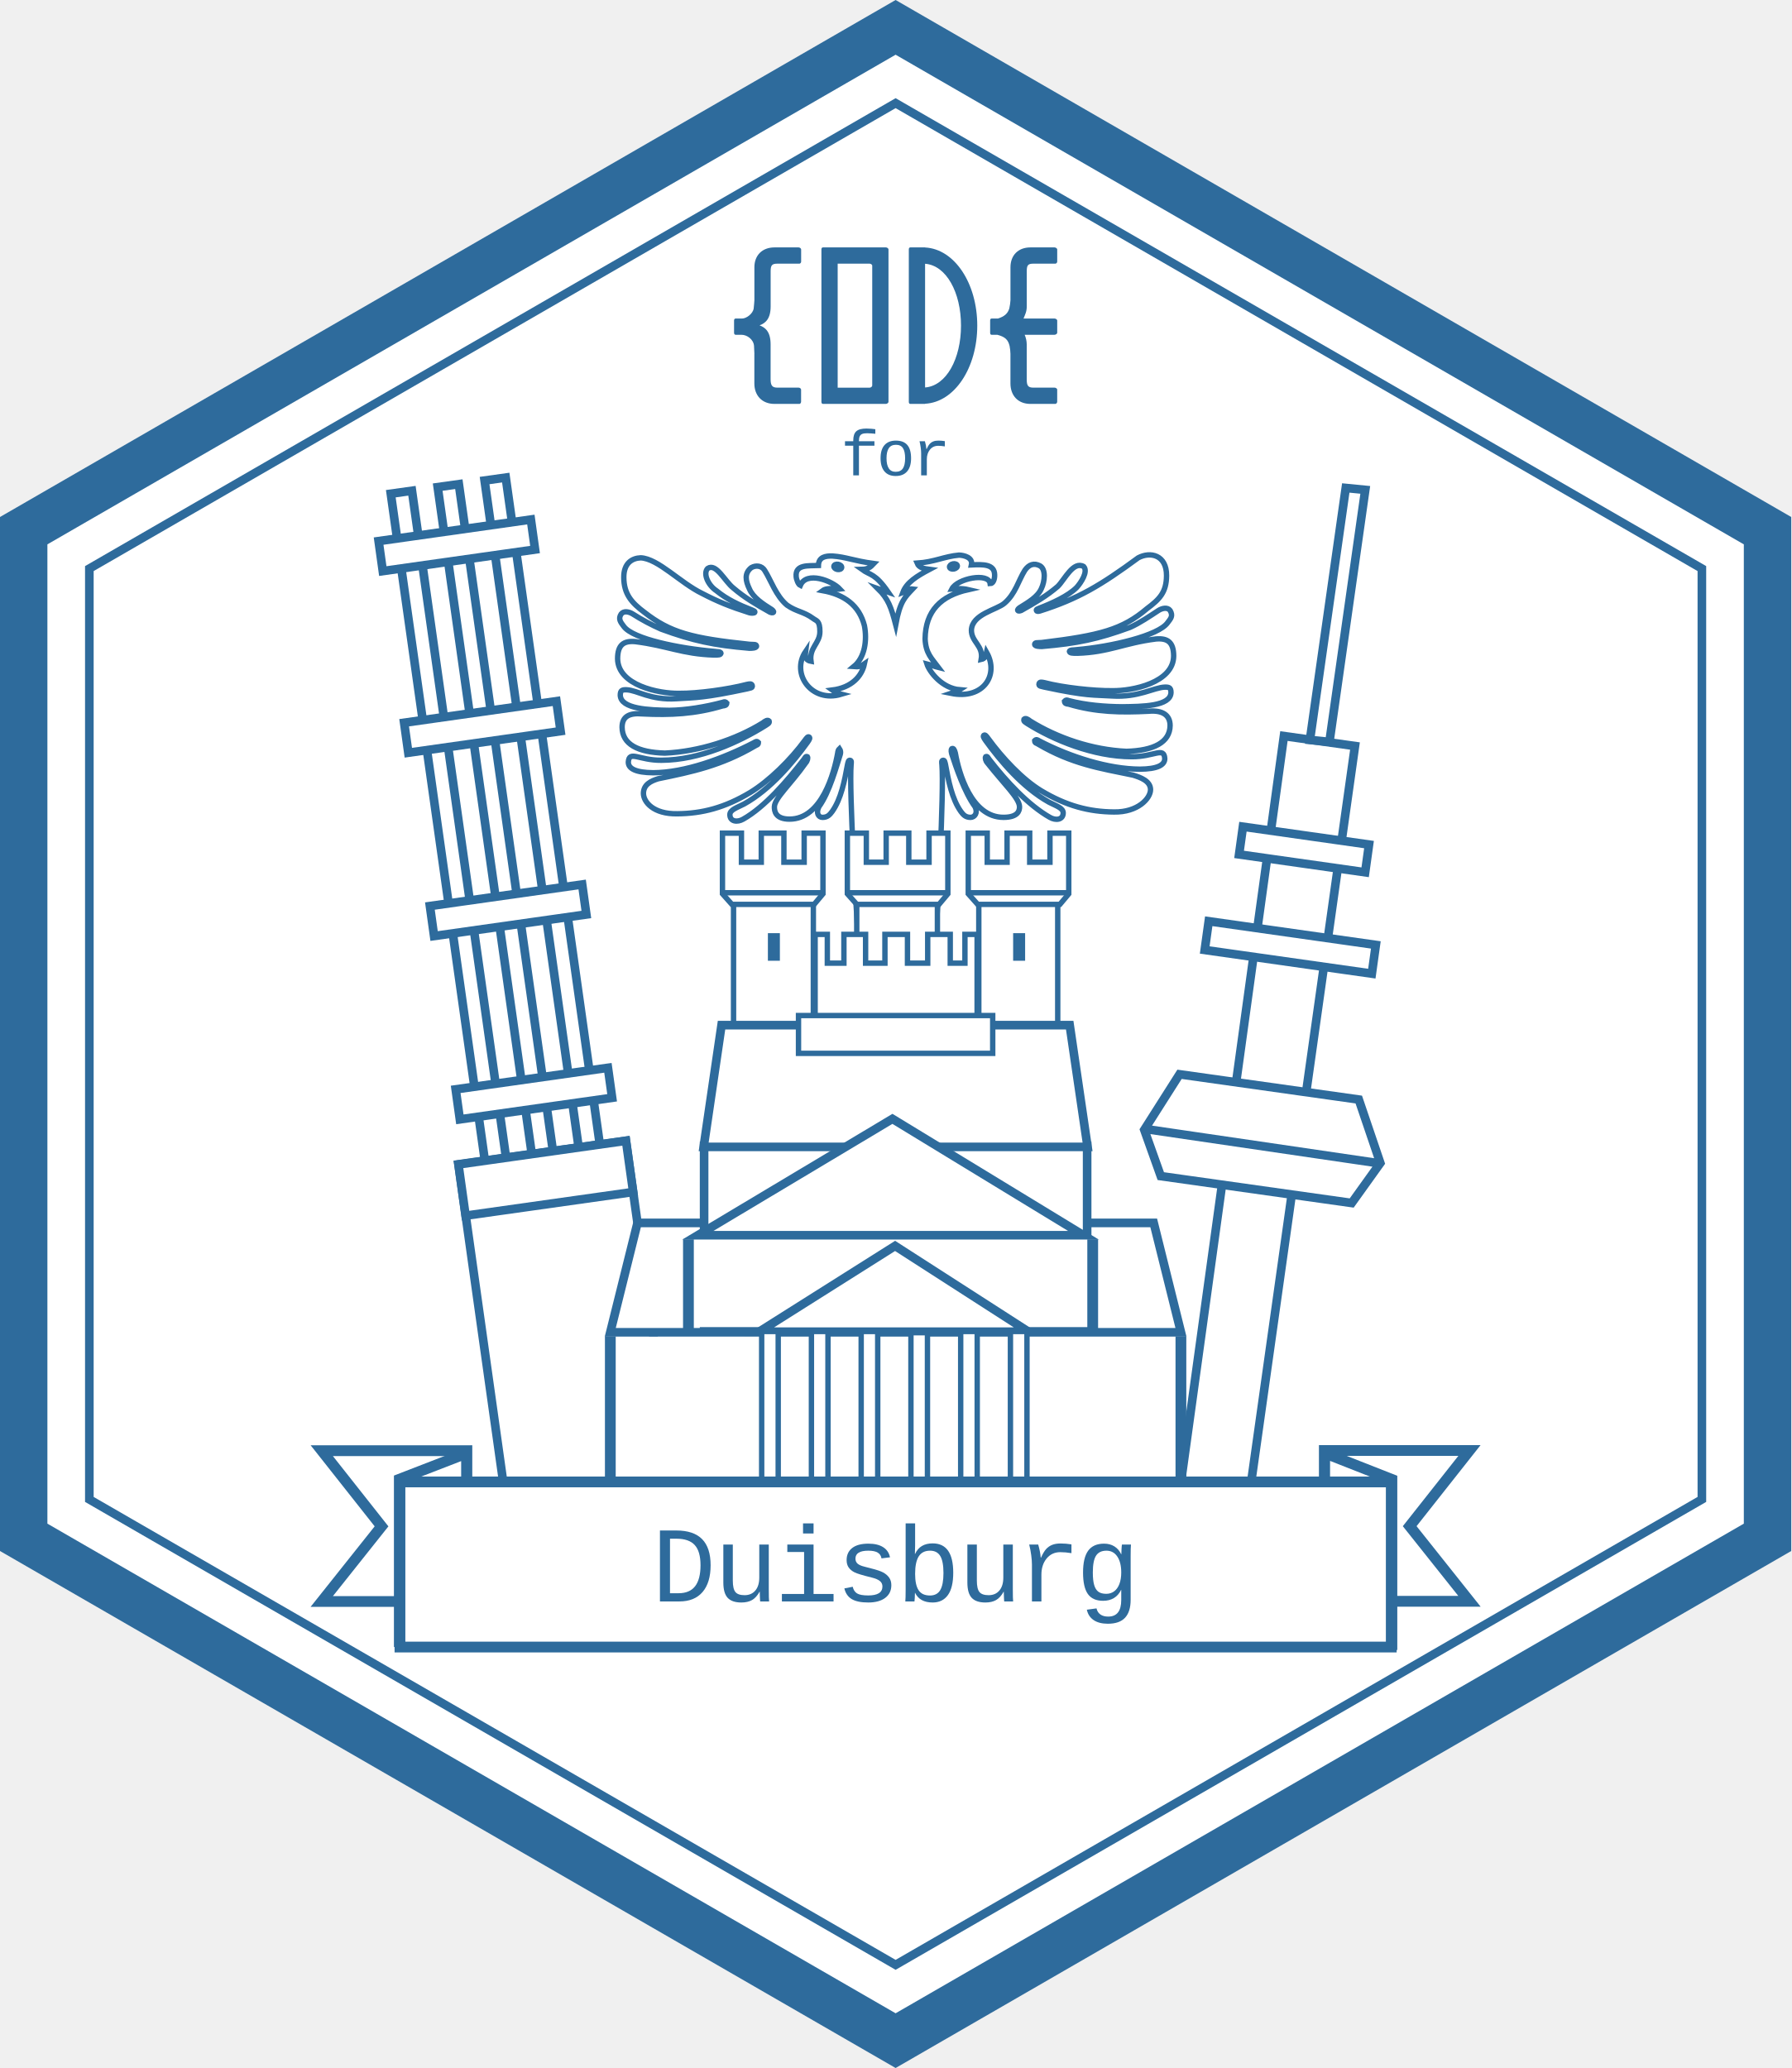
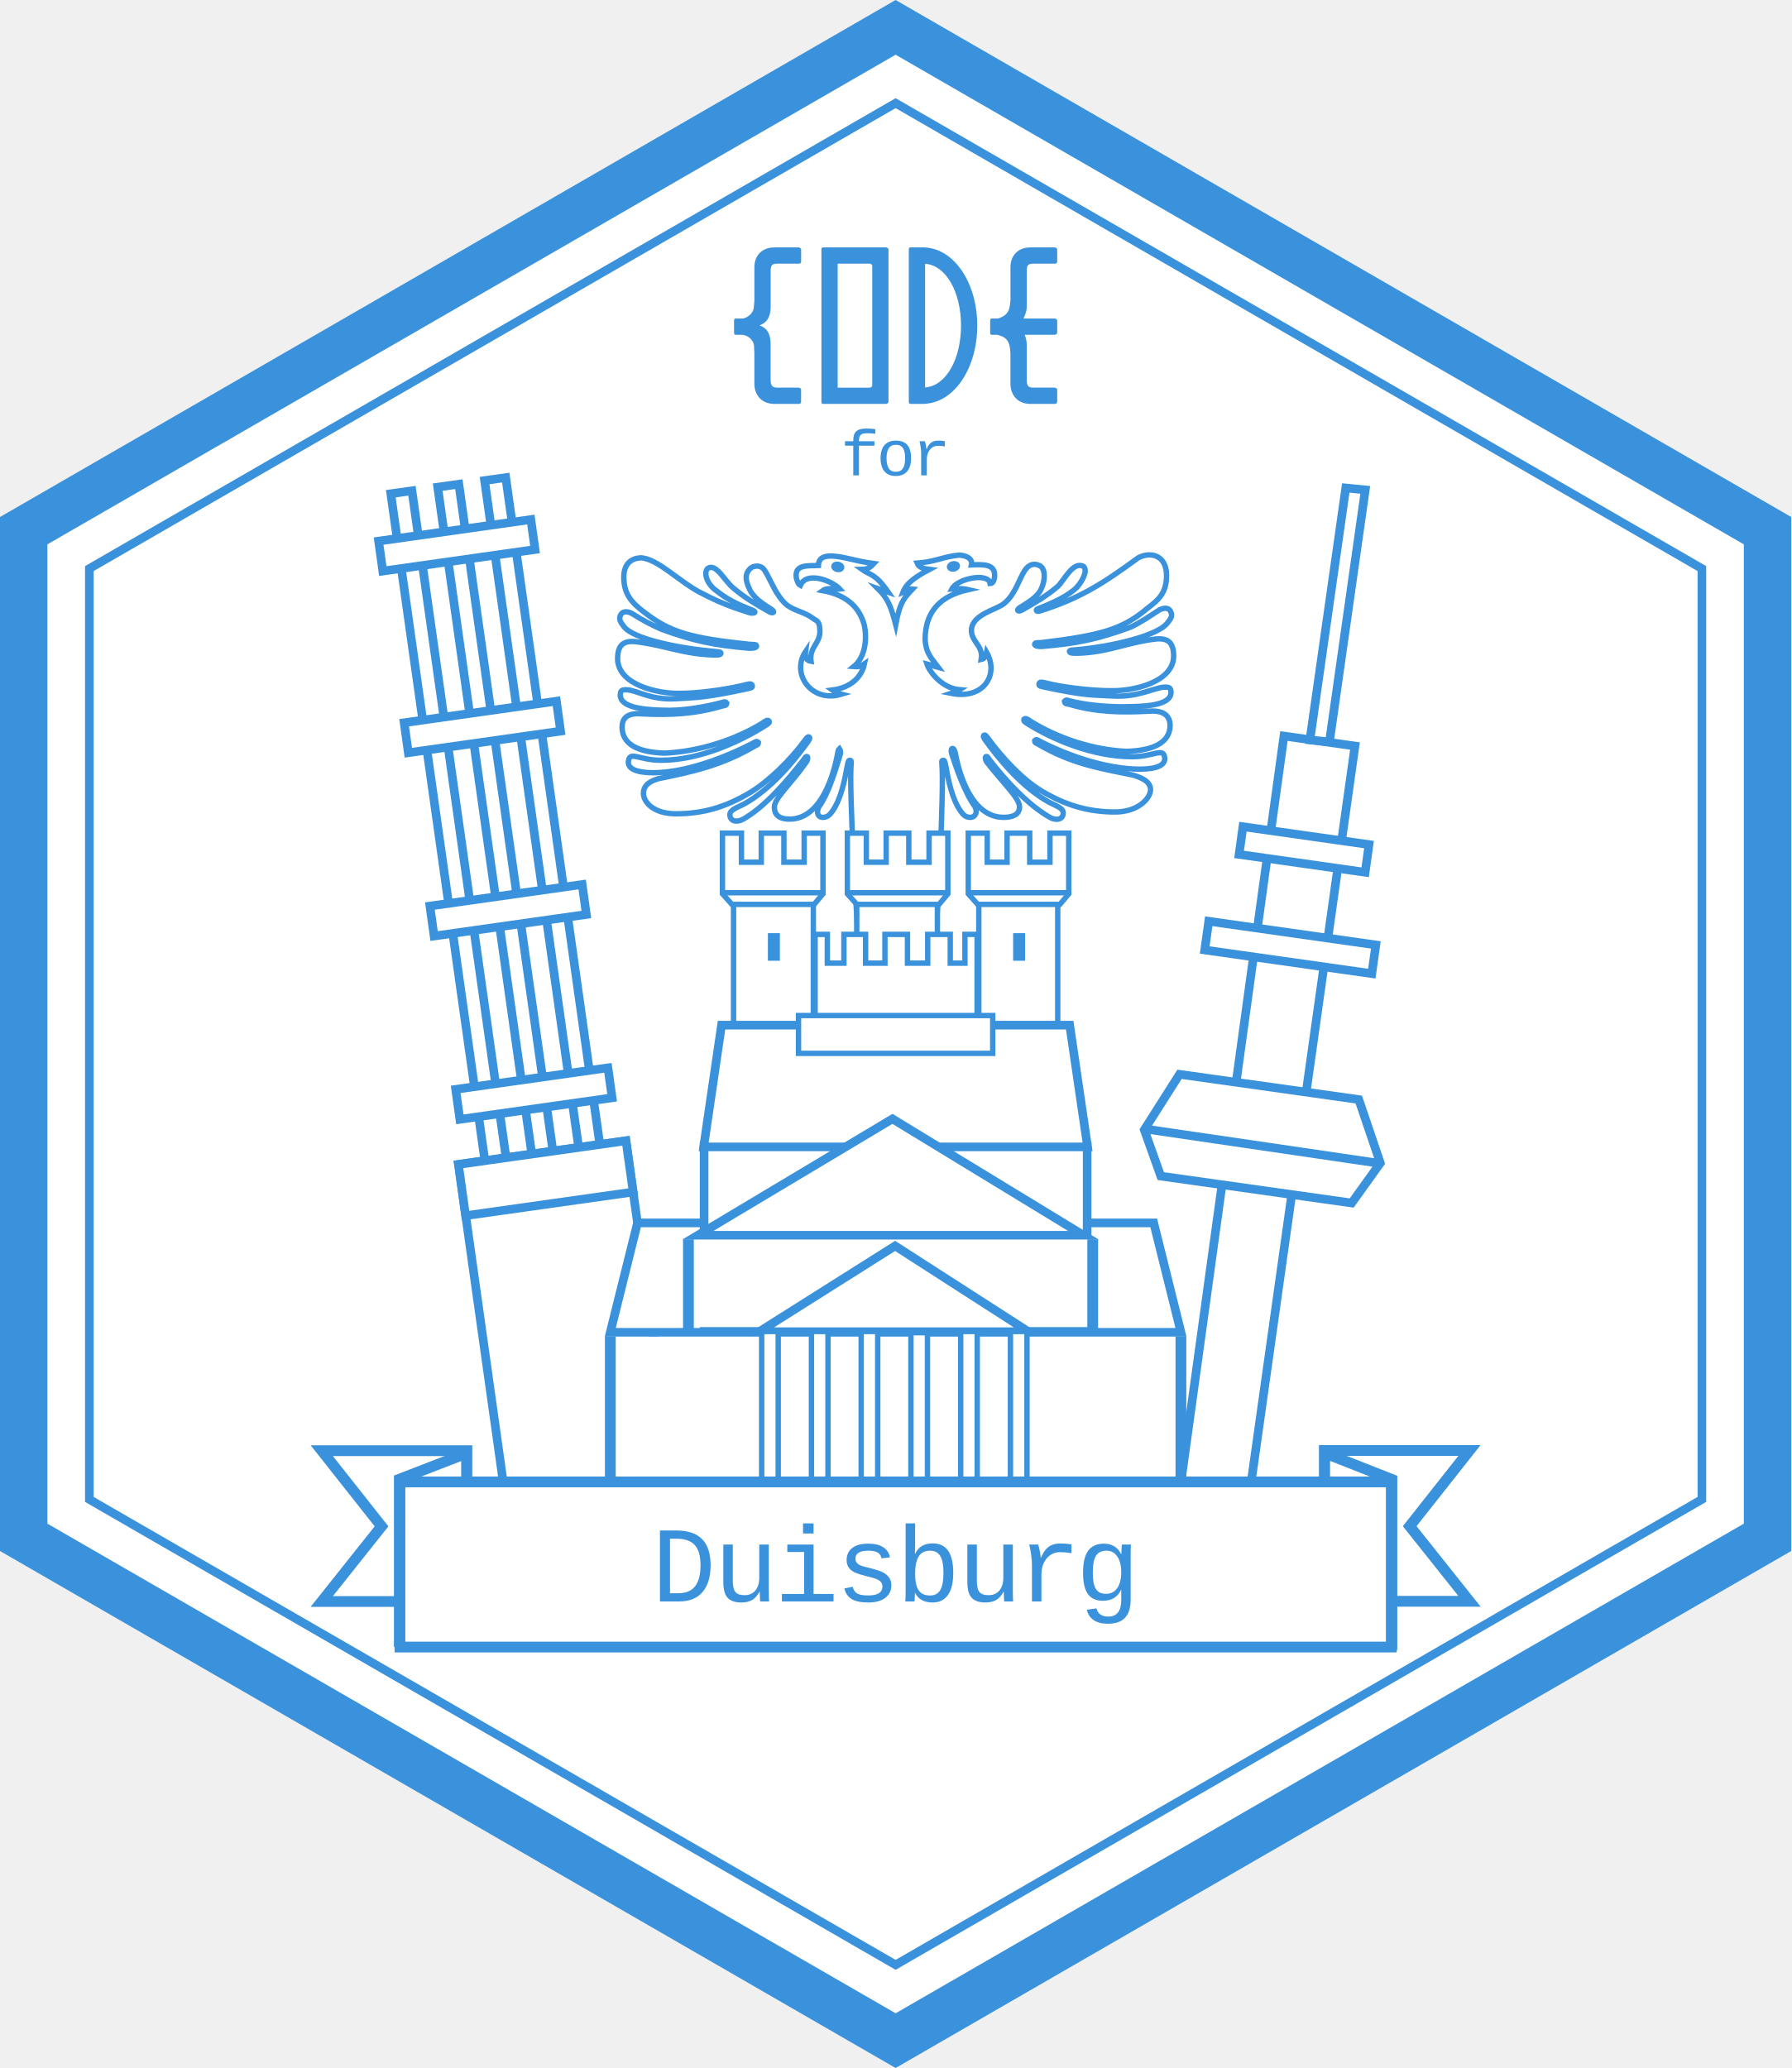
<svg xmlns="http://www.w3.org/2000/svg" viewBox="0 0 1662.77 1920">
  <defs>
    <clipPath id="a" transform="translate(-128.62)">
      <path fill="none" d="M0 0h1920v1920H0z" />
    </clipPath>
  </defs>
  <path fill="#fff" d="M1640.77 1427.3V492.7L831.38 25.4 22 492.7v934.6l809.38 467.3 809.39-467.3z" />
  <g clip-path="url(#a)">
-     <path fill="none" stroke="#2e6b9c" stroke-width="44" d="M1640.77 1427.3V492.7L831.38 25.4 22 492.7v934.6l809.38 467.3 809.39-467.3z" />
+     <path fill="none" stroke="#3b92dc" stroke-width="44" d="M1640.77 1427.3V492.7L831.38 25.4 22 492.7v934.6l809.38 467.3 809.39-467.3z" />
  </g>
  <path fill="#fff" d="M1579.83 1392.11V527.89L831.38 95.77 82.94 527.89v864.22l748.44 432.12 748.45-432.12z" />
-   <path fill="none" stroke="#2e6b9c" stroke-width="8" d="M1579.83 1392.11V527.89L831.38 95.77 82.94 527.89v864.22l748.44 432.12 748.45-432.12z" />
-   <g fill="none" stroke="#2e6b9c" stroke-miterlimit="10" stroke-width="5" clip-path="url(#a)">
+   <path fill="none" stroke="#3b92dc" stroke-width="8" d="M1579.83 1392.11V527.89L831.38 95.77 82.94 527.89v864.22l748.44 432.12 748.45-432.12z" />
+   <g fill="none" stroke="#3b92dc" stroke-miterlimit="10" stroke-width="5" clip-path="url(#a)">
    <path d="M594.77 517.9c-8.12.32-15.79 5-15.72 18.21.11 15.52 7.32 23.54 19 32.29 24.31 19 44.27 24.18 97.62 29.8 4.21.36 6.43-.29 6.62 1.65 0 2-4.85 2-6.67 2-33-2.8-52.28-6.88-81.85-17.72a195.94 195.94 0 0 1-26.39-14.08c-3.16-2-8.26-3.32-10.76 0-3 4.57-.57 7.53 2.48 11.59 8.5 11.61 51.05 20.33 84.39 23.18 2.17.43 5.62 0 5.79 1.66-.47 1.6-1.82 1.65-6.62 1.65-29.38-.9-43.15-8.67-72.8-12.41-10.92-1-16.48 2.92-16.55 15.72.15 24.8 38.21 32.63 57.09 32.29 17.07.21 45.46-3.71 62.87-8.28 2.57-.55 4.32-.91 5 .83.79 2.72-2.15 2.42-5 3.31-39.9 8.52-47.49 8-65.36 9.11-24.41 1.55-36.13-7.92-46.32-8.28-3.87-.12-5.79.36-5.8 5 .39 12.89 26.83 13.82 45.51 14.07 15.26-.12 33.61-3.17 49.63-7.45 1.51-.59 2.52-.78 3.75.67-.17 2.25-1.9 2.5-3.75 2.64-25.72 7.68-48.6 8.73-74.45 7.45-12.66-1.14-19 2.62-19 12.42.18 15.71 14.45 23.29 39.71 24 31.82-1.46 65.57-12.35 91-28.14 2-1.63 4.37-3.14 5.79-1.66.69 2.14-1.79 3-3.31 4.14-24 15.07-61.14 32.27-96.79 32.29-20.66.13-29.86-9.48-30.61 1.65-.14 6.06 6.77 9.83 23.16 9.94 29.19-.17 64.56-12.95 93.59-28 1.56-1 2.55-1.61 4-.1-.05 2.56-1.73 2.1-3.31 3.31-31.22 18.27-58.23 23.9-89.74 30.37-6.77 2.09-13.56 5.33-13.68 13.51 0 8.07 9.28 19.43 31.44 19 23-.19 44.06-5.56 67.84-19.87 17.33-10.58 37.34-30.22 50.6-48.35 1.6-2.2 2.79-3.8 4-3 .84.87.6 1.81-1.65 5-13.37 18.57-34.29 43.52-58.74 57.12-6.56 3.4-13.26 5.36-13.24 9.93 0 6.49 6.86 7.38 12.41 4.14 20-11.3 40.6-35.22 56.26-55.46 1.09-1.41 1.71-3.35 3.31-2.48.71 1.12.07 3.93-1.66 5.79-13.55 19.37-28.63 32.48-29 40.56-.1 4 .81 11.61 14.06 11.59 30 0 41.46-43.13 44.69-61.26.24-2 .6-3.15 1.65-4.14a6.15 6.15 0 0 1 .83 5c-3.79 11.7-10.11 35.45-19.85 48.84-3 5.8-.53 10 3.31 9.94 4.83 0 6.88-2.72 9-5.51 8.19-11.64 11.38-28 14.29-44 .54-1.81.65-3.87 2.38-3.46 1.37.32 1 1.94.83 4.14-1.92 23.95 5 140.89 7 165h71.16c2.07-24.64 8.13-140.7 6.19-165-.2-2.2-.55-3.82.82-4.14 1.74-.41 1.84 1.65 2.38 3.46 2.91 16 6.11 32.37 14.3 44 2.09 2.79 4.13 5.48 9 5.51 3.84 0 7.12-4.14 4.14-9.94-9.75-13.39-17.72-37.14-21.51-48.84-.38-1.74-1-3.53 0-5 1.57-.87 2.54 1.1 3.31 4.14 3.23 18.13 14.68 59.6 44.68 59.61 13.26 0 15-6 14.89-9.94-.31-8.08-14.37-21-29.78-40.56-1.73-1.86-2.36-4.67-1.65-5.79 1.6-.87 2.21 1.07 3.31 2.48 15.66 20.24 36.27 42.51 56.25 53.81 5.56 3.24 12.43 2.34 12.41-4.14 0-4.57-6.67-6.53-13.23-9.94-24.46-13.6-45.38-38.54-58.74-57.12-2.26-3.16-2.5-4.1-1.66-5 1.22-.83 2.4.78 4 3 13.25 18.14 31.61 37.77 48.94 48.35 23.78 14.31 44.81 19.68 67.84 19.87 22.16.39 33.89-12.62 33.92-20.69s-9.38-11.42-16.16-13.51c-31.51-6.47-56.87-10.45-88.08-28.71-1.58-1.21-3.26-.76-3.31-3.32 1.48-1.5 2.48-.84 4 .11 29 15.1 64.41 26.22 93.59 26.38 16.39-.1 23.3-3.87 23.17-9.93-.76-11.13-9.95-1.52-30.62-1.65-35.64 0-72.77-15.56-96.79-30.63-1.51-1.16-4-2-3.31-4.14 1.43-1.49 3.78 0 5.79 1.65 25.44 15.79 57.53 26.68 89.35 28.15 25.26-.71 40.36-8.29 40.54-24-.06-9.79-7.2-14.38-19.86-13.24-25.85 1.28-48.73 1.05-74.45-6.63-1.85-.13-3.58-.39-3.75-2.64 1.23-1.44 2.24-1.26 3.75-.67 16 4.29 34.37 5.68 49.63 5.8 18.69-.25 45.12-.35 45.51-13.25 0-4.61-1.93-5.09-5.79-5-10.2.37-24.35 9.76-48.76 8.21-17.87-1.14-23 .32-62.93-8.21-2.82-.88-5.76-.58-5-3.31.64-1.73 2.39-1.38 5-.82 17.41 4.56 45.81 7.66 62.87 7.45 18.88.34 56.94-7.49 57.09-32.29-.07-12.8-5.63-16.69-16.55-15.73-29.65 3.75-43.42 12.35-72.8 13.25-4.8 0-7-.06-7.45-1.66.17-1.68 4.45-1.23 6.62-1.65 33.34-2.85 75.89-13.23 84.39-24.84 3.05-4.06 5.49-6.4 2.48-11.59-2.5-3.32-7.6-2-10.76 0-8.23 5.37-17.16 11.52-26.47 15.73-29.57 10.84-48.84 14.93-81.85 17.72-1.82 0-6.66 0-6.67-2 .19-1.94 2.41-1.3 6.62-1.66 54.29-6.55 74.87-12.14 97.62-31.45 11.71-8.75 18.09-15.12 18.2-30.63.1-19.29-15-22.59-26.29-16.59-34.77 25.57-55.74 38.12-91.29 49.39-1.52.37-2.89.64-3.21-.52s.88-1.24 2.2-1.91c12.9-5 27.07-11.4 35.16-19.41 3.87-4.27 10.88-14.68 6.52-19.45-9.64-5.45-17.59 12-24 18.42-10.64 9.08-20.78 14.91-33.92 22.35-1.17.36-2.57 1-3.31 0-.4-.71.65-1.7 1.65-2.48 8.19-5.12 17-10.11 20.35-17.93 3.11-6.46 4.33-17.71-1.32-21-5.59-3-10.41-1.18-14.06 4.14-6 9.5-8.73 21.89-19 30.63-7.26 6.17-29.9 10-30.61 24.83-.18 11.13 11.35 14.48 9.1 27.32 3.46-.73 4.32-3.29 5-6.62 11.82 20.84-2.89 44.22-33.1 38.08 3.21-1.09 5.7-1.58 8.28-3.31-16.51-1.34-28.23-16.55-30.61-24 3.11.76 7.64 2.55 10.75 3.31-6.31-8.44-11.8-13-12.41-26.49.32-26.1 14.63-40.12 40.1-45.81-6.16-1.45-12.54-.71-15.28-.55 5-9.87 34.23-15.6 35.57-5 2.85 0 4.31-4.22 4.14-8.28-.19-9.75-10.27-9.69-21.51-9.11 1.53-6.93-7-9-11.58-9.1-13.55 1.2-22.9 6.42-38.88 7.45 1.79 4.5 6.69 5.15 11.58 5.79-11.53 6.11-21.38 12.06-24.82 21.52 4.65-1.72 5.77-3.75 9.1-3.31-7.12 7.59-11.66 11.2-15.72 33.12-4.23-16.22-6.82-23.83-16.55-33.48l9.65 3.37c-12.27-17.85-16.55-15.43-24.54-21.22 5.33-.11 7.74-1.68 11.22-5.4-19.12-2.57-25.67-6.11-38.52-7-6.19-.13-12.83.73-13 8.83-9.1.42-21.64-1.34-20.65 10.21.25 3.11 2 7.37 3.87 8.26 5.68-13.52 29.44-4.46 36.81 3.48-1.92.31-11.45-2.05-16.08 1.37 19.93 3.62 33.88 13.51 38.75 32.46 2.61 13.45.5 29.59-9.92 38.09 4.25.37 6.81-.28 9.92-2.49-2.48 11.5-11.81 21.93-29.88 24.24a23.6 23.6 0 0 0 8.38 3.91c-27.65 8.31-47-19.16-33.1-39.74-.8 6.13.89 8.38 5 9.11-1.75-12.63 8.2-16.58 8.27-27.32s-3.22-10-6.33-12.47c-8.79-6.46-15.31-6.09-24.28-12.37-10.3-8.74-14.64-22.78-20.68-32.28-2.63-4.29-8.06-5-12.41-2.48-6.58 5.23-5.39 12.16-1.66 19.86 3.34 7.83 12.5 13.93 20.69 19 1 .79 2 1.78 1.65 2.49-.74 1-2.14.36-3.31 0-13.14-7.45-23.28-13.27-33.92-22.35-8.19-6.4-16-23.67-24-18.22-4.36 4.77.47 15.6 8.27 20.7 9.75 8 20.48 13 33.38 18 1.33.67 2.39.88 2.2 1.92s-3.34.89-4.86.51c-17.78-5.63-29.92-10.57-43.95-17.9-20.37-9.82-40.86-32.38-57.11-33.14z" />
    <path d="M781.31 527c-.22 1.32-2 2.09-4 1.72s-3.45-1.75-3.22-3.08 2-2.09 4-1.72 3.44 1.71 3.22 3.08zM881.45 526.55c.22 1.32 2 2.09 4 1.72s3.46-1.75 3.23-3.07-2-2.1-4-1.72-3.45 1.75-3.23 3.07z" />
  </g>
  <path fill="#fff" d="M680.94 838.02h74.08v325.47h-74.08z" />
-   <path fill="none" stroke="#2e6b9c" stroke-width="5" d="M680.94 838.02h74.08v325.47h-74.08z" />
-   <path fill="#2e6b9c" d="M712.82 866.38h11.13V892h-11.13z" />
+   <path fill="none" stroke="#3b92dc" stroke-width="5" d="M680.94 838.02h74.08v325.47h-74.08z" />
+   <path fill="#3b92dc" d="M712.82 866.38h11.13V892h-11.13z" />
  <g clip-path="url(#a)">
    <path fill="#fff" d="M795.3 838v76.11h74.88V838H795.3" />
-     <path fill="none" stroke="#2e6b9c" stroke-width="5" d="M795.3 838v76.11h74.88V838z" />
+     <path fill="none" stroke="#3b92dc" stroke-width="5" d="M795.3 838v76.11h74.88V838z" />
  </g>
  <path fill="#fff" d="M908.6 838.02h73.27v325.47H908.6z" />
-   <path fill="none" stroke="#2e6b9c" stroke-width="5" d="M908.6 838.02h73.27v325.47H908.6z" />
+   <path fill="none" stroke="#3b92dc" stroke-width="5" d="M908.6 838.02h73.27v325.47H908.6z" />
  <g clip-path="url(#a)">
    <path fill="#fff" d="M763.94 829.87v-56.35H746.5v27h-18.81v-27h-21v27h-18.42v-27h-17.61v56.3l8.76 9.84h76.31l8.21-9.79" />
-     <path fill="none" stroke="#2e6b9c" stroke-width="5" d="M763.94 829.87v-56.35H746.5v27h-18.81v-27h-21v27h-18.42v-27h-17.61v56.3l8.76 9.84h76.31z" />
+     <path fill="none" stroke="#3b92dc" stroke-width="5" d="M763.94 829.87v-56.35H746.5v27h-18.81v-27h-21v27h-18.42v-27h-17.61v56.3l8.76 9.84h76.31z" />
  </g>
-   <path fill="#2e6b9c" d="M940.48 866.38h11.13V892h-11.13z" />
+   <path fill="#3b92dc" d="M940.48 866.38h11.13V892h-11.13z" />
  <g clip-path="url(#a)">
    <path fill="#fff" d="M879.87 829.87v-56.35h-17.44v27h-18.81v-27h-21v27H804.2v-27h-17.61v56.3l8.76 9.84h76.31l8.21-9.79" />
-     <path fill="none" stroke="#2e6b9c" stroke-width="5" d="M879.87 829.87v-56.35h-17.44v27h-18.81v-27h-21v27H804.2v-27h-17.61v56.3l8.76 9.84h76.31z" />
+     <path fill="none" stroke="#3b92dc" stroke-width="5" d="M879.87 829.87v-56.35h-17.44v27h-18.81v-27h-21v27H804.2v-27h-17.61v56.3l8.76 9.84h76.31z" />
    <path fill="#fff" d="M992.1 829.87v-56.35h-17.43v27h-18.82v-27h-21v27h-18.41v-27h-17.62v56.3l8.76 9.84h76.31l8.21-9.79" />
-     <path fill="none" stroke="#2e6b9c" stroke-width="5" d="M992.1 829.87v-56.35h-17.43v27h-18.82v-27h-21v27h-18.41v-27h-17.62v56.3l8.76 9.84h76.31z" />
+     <path fill="none" stroke="#3b92dc" stroke-width="5" d="M992.1 829.87v-56.35h-17.43v27h-18.82v-27h-21v27h-18.41v-27h-17.62v56.3l8.76 9.84h76.31z" />
  </g>
  <path fill="#fff" d="M907.04 1149.51v-282h-11.31v26.72H882.1v-26.72h-20.93v26.72H842.4v-26.72h-20.93v26.72h-17.96v-26.72h-20.12v26.72H768v-26.72h-11.34v282h150.38z" />
-   <path fill="none" stroke="#2e6b9c" stroke-width="5" d="M907.04 1149.51v-282h-11.31v26.72H882.1v-26.72h-20.93v26.72H842.4v-26.72h-20.93v26.72h-17.96v-26.72h-20.12v26.72H768v-26.72h-11.34v282h150.38zM785.9 828.86h94.87M898.06 828.86h94.87M669.54 828.86h94.86" />
+   <path fill="none" stroke="#3b92dc" stroke-width="5" d="M907.04 1149.51v-282h-11.31v26.72H882.1v-26.72h-20.93v26.72H842.4v-26.72h-20.93v26.72h-17.96v-26.72h-20.12v26.72H768v-26.72h-11.34v282h150.38zM785.9 828.86h94.87M898.06 828.86h94.87M669.54 828.86h94.86" />
  <path fill="#fff" d="M1191.85 683.38l-97.29 704.97 63.89 8.96 99.36-704.68-65.96-9.25z" />
-   <path fill="none" stroke="#2e6b9c" stroke-width="8" d="M1191.85 683.38l-97.29 704.97 63.89 8.96 99.36-704.68-65.96-9.25z" />
+   <path fill="none" stroke="#3b92dc" stroke-width="8" d="M1191.85 683.38l-97.29 704.97 63.89 8.96 99.36-704.68-65.96-9.25z" />
  <path fill="#fff" d="M1249.25 453.04l-33.27 233.97 18.11 1.78 33.27-233.97-18.11-1.78z" />
-   <path fill="none" stroke="#2e6b9c" stroke-width="8" d="M1249.25 453.04l-33.27 233.97 18.11 1.78 33.27-233.97-18.11-1.78z" />
+   <path fill="none" stroke="#3b92dc" stroke-width="8" d="M1249.25 453.04l-33.27 233.97 18.11 1.78 33.27-233.97-18.11-1.78z" />
  <path fill="#fff" d="M1153.8 767.53l-3.58 25.73 117.03 16.6 3.59-25.73-117.04-16.6z" />
-   <path fill="none" stroke="#2e6b9c" stroke-width="8" d="M1153.8 767.53l-3.58 25.73 117.03 16.6 3.59-25.73-117.04-16.6z" />
+   <path fill="none" stroke="#3b92dc" stroke-width="8" d="M1153.8 767.53l-3.58 25.73 117.03 16.6 3.59-25.73-117.04-16.6z" />
  <path fill="#fff" d="M1122.04 855.32l-3.72 26.67 155.13 21.98 3.72-26.67-155.13-21.98z" />
-   <path fill="none" stroke="#2e6b9c" stroke-width="8" d="M1122.04 855.32l-3.72 26.67 155.13 21.98 3.72-26.67-155.13-21.98z" />
+   <path fill="none" stroke="#3b92dc" stroke-width="8" d="M1122.04 855.32l-3.72 26.67 155.13 21.98 3.72-26.67-155.13-21.98z" />
  <path fill="#fff" d="M1261.33 1020.85l-166.38-23.43-32.74 51.53 15.34 43 177.21 24.96 26.58-37.1-20.01-58.96z" />
-   <path fill="none" stroke="#2e6b9c" stroke-width="8" d="M1261.33 1020.85l-166.38-23.43-32.74 51.53 15.34 43 177.21 24.96 26.58-37.1-20.01-58.96zM1065.86 1048.59l211.91 31.09" />
+   <path fill="none" stroke="#3b92dc" stroke-width="8" d="M1261.33 1020.85l-166.38-23.43-32.74 51.53 15.34 43 177.21 24.96 26.58-37.1-20.01-58.96zM1065.86 1048.59l211.91 31.09" />
  <path fill="#fff" d="M362.77 458.38l90.48 641.59 19.65-2.75-90.49-641.59-19.64 2.75z" />
-   <path fill="none" stroke="#2e6b9c" stroke-width="8" d="M362.77 458.38l90.48 641.59 19.65-2.75-90.49-641.59-19.64 2.75z" />
+   <path fill="none" stroke="#3b92dc" stroke-width="8" d="M362.77 458.38l90.48 641.59 19.65-2.75-90.49-641.59-19.64 2.75z" />
  <path fill="#fff" d="M406.3 452.26l90.49 641.59 19.64-2.75-90.49-641.58-19.64 2.74z" />
-   <path fill="none" stroke="#2e6b9c" stroke-width="8" d="M406.3 452.26l90.49 641.59 19.64-2.75-90.49-641.58-19.64 2.74z" />
+   <path fill="none" stroke="#3b92dc" stroke-width="8" d="M406.3 452.26l90.49 641.59 19.64-2.75-90.49-641.58-19.64 2.74z" />
  <path fill="#fff" d="M449.83 446.15l90.49 641.58 19.64-2.74-90.48-641.59-19.65 2.75z" />
-   <path fill="none" stroke="#2e6b9c" stroke-width="8" d="M449.83 446.15l90.49 641.58 19.64-2.74-90.48-641.59-19.65 2.75z" />
+   <path fill="none" stroke="#3b92dc" stroke-width="8" d="M449.83 446.15l90.49 641.58 19.64-2.74-90.48-641.59-19.65 2.75z" />
  <path fill="#fff" d="M425.589 1080.954l155.438-21.873 54.267 385.64-155.439 21.874z" />
-   <path fill="none" stroke="#2e6b9c" stroke-width="8" d="M425.589 1080.954l155.438-21.873 54.267 385.64-155.439 21.874z" />
+   <path fill="none" stroke="#3b92dc" stroke-width="8" d="M425.589 1080.954l155.438-21.873 54.267 385.64-155.439 21.874z" />
  <path fill="#fff" d="M425.55 1081.11l6.65 47.56 155.56-21.96-6.66-47.57-155.55 21.97z" />
-   <path fill="none" stroke="#2e6b9c" stroke-width="8" d="M425.55 1081.11l6.65 47.56 155.56-21.96-6.66-47.57-155.55 21.97z" />
+   <path fill="none" stroke="#3b92dc" stroke-width="8" d="M425.55 1081.11l6.65 47.56 155.56-21.96-6.66-47.57-155.55 21.97z" />
  <path fill="#fff" d="M422.99 1011.4l3.89 27.84 141.34-20.02-3.89-27.84-141.34 20.02z" />
-   <path fill="none" stroke="#2e6b9c" stroke-width="8" d="M422.99 1011.4l3.89 27.84 141.34-20.02-3.89-27.84-141.34 20.02z" />
+   <path fill="none" stroke="#3b92dc" stroke-width="8" d="M422.99 1011.4l3.89 27.84 141.34-20.02-3.89-27.84-141.34 20.02z" />
  <path fill="#fff" d="M399.07 841.21l3.89 27.84 141.34-20.02-3.89-27.85-141.34 20.03z" />
-   <path fill="none" stroke="#2e6b9c" stroke-width="8" d="M399.07 841.21l3.89 27.84 141.34-20.02-3.89-27.85-141.34 20.03z" />
+   <path fill="none" stroke="#3b92dc" stroke-width="8" d="M399.07 841.21l3.89 27.84 141.34-20.02-3.89-27.85-141.34 20.03z" />
  <path fill="#fff" d="M375.15 671.01l3.89 27.85 141.34-20.03-3.88-27.84-141.35 20.02z" />
-   <path fill="none" stroke="#2e6b9c" stroke-width="8" d="M375.15 671.01l3.89 27.85 141.34-20.03-3.88-27.84-141.35 20.02z" />
+   <path fill="none" stroke="#3b92dc" stroke-width="8" d="M375.15 671.01l3.89 27.85 141.34-20.03-3.88-27.84-141.35 20.02z" />
  <path fill="#fff" d="M351.45 502.37l3.89 27.84 141.34-20.02-3.89-27.84-141.34 20.02z" />
-   <path fill="none" stroke="#2e6b9c" stroke-width="8" d="M351.45 502.37l3.89 27.84 141.34-20.02-3.89-27.84-141.34 20.02z" />
+   <path fill="none" stroke="#3b92dc" stroke-width="8" d="M351.45 502.37l3.89 27.84 141.34-20.02-3.89-27.84-141.34 20.02z" />
  <path fill="#fff" d="M567.6 1240.76h527.57v135.22H567.6zM591.78 1135.39l-25.28 101.55h529.77l-25.29-101.55h-479.2z" />
-   <path fill="none" stroke="#2e6b9c" stroke-width="8" d="M591.78 1135.39l-25.28 101.55h529.77l-25.29-101.55h-479.2z" />
+   <path fill="none" stroke="#3b92dc" stroke-width="8" d="M591.78 1135.39l-25.28 101.55h529.77l-25.29-101.55h-479.2z" />
  <path fill="#fff" d="M653.61 1063.82h355.56v167.91H653.61z" />
-   <path fill="none" stroke="#2e6b9c" stroke-width="8" d="M653.61 1063.82h355.56v167.91H653.61z" />
+   <path fill="none" stroke="#3b92dc" stroke-width="8" d="M653.61 1063.82h355.56v167.91H653.61z" />
  <path fill="#fff" d="M640.42 1148.25h374.81v83.87H640.42zM669.78 951.78l-16.58 113.01h356.37l-16.58-113.01H669.78z" />
-   <path fill="none" stroke="#2e6b9c" stroke-width="8" d="M669.78 951.78l-16.58 113.01h356.37l-16.58-113.01H669.78z" />
+   <path fill="none" stroke="#3b92dc" stroke-width="8" d="M669.78 951.78l-16.58 113.01h356.37l-16.58-113.01H669.78z" />
  <path fill="#fff" d="M741.24 942.86h180.28v35.11H741.24z" />
-   <path fill="none" stroke="#2e6b9c" stroke-width="5" d="M741.24 942.86h180.28v35.11H741.24z" />
+   <path fill="none" stroke="#3b92dc" stroke-width="5" d="M741.24 942.86h180.28v35.11H741.24z" />
  <path fill="#fff" d="M828.44 1038.78l-180.65 108.06h357.94l-177.29-108.06z" />
-   <path fill="none" stroke="#2e6b9c" stroke-width="8" d="M828.44 1038.78l-180.65 108.06h357.94l-177.29-108.06z" />
+   <path fill="none" stroke="#3b92dc" stroke-width="8" d="M828.44 1038.78l-180.65 108.06h357.94l-177.29-108.06z" />
  <path fill="#fff" d="M830.9 1156.74l-126.12 79.63h249.88l-123.76-79.63z" />
-   <path fill="none" stroke="#2e6b9c" stroke-width="8" d="M830.9 1156.74l-126.12 79.63h249.88l-123.76-79.63z" />
+   <path fill="none" stroke="#3b92dc" stroke-width="8" d="M830.9 1156.74l-126.12 79.63h249.88l-123.76-79.63z" />
  <path fill="#fff" d="M845.6 1237.32h15.35v137.95H845.6z" />
-   <path fill="none" stroke="#2e6b9c" stroke-width="5" d="M845.6 1237.32h15.35v137.95H845.6z" />
+   <path fill="none" stroke="#3b92dc" stroke-width="5" d="M845.6 1237.32h15.35v137.95H845.6z" />
  <path fill="#fff" d="M937.97 1236.2h15.35v137.95h-15.35z" />
-   <path fill="none" stroke="#2e6b9c" stroke-width="5" d="M937.97 1236.2h15.35v137.95h-15.35z" />
+   <path fill="none" stroke="#3b92dc" stroke-width="5" d="M937.97 1236.2h15.35v137.95h-15.35z" />
  <path fill="#fff" d="M707.05 1236.2h15.35v137.95h-15.35z" />
-   <path fill="none" stroke="#2e6b9c" stroke-width="5" d="M707.05 1236.2h15.35v137.95h-15.35z" />
+   <path fill="none" stroke="#3b92dc" stroke-width="5" d="M707.05 1236.2h15.35v137.95h-15.35z" />
  <path fill="#fff" d="M753.24 1236.2h15.35v137.95h-15.35z" />
-   <path fill="none" stroke="#2e6b9c" stroke-width="5" d="M753.24 1236.2h15.35v137.95h-15.35z" />
+   <path fill="none" stroke="#3b92dc" stroke-width="5" d="M753.24 1236.2h15.35v137.95h-15.35z" />
  <path fill="#fff" d="M799.42 1236.2h15.35v137.95h-15.35z" />
-   <path fill="none" stroke="#2e6b9c" stroke-width="5" d="M799.42 1236.2h15.35v137.95h-15.35z" />
+   <path fill="none" stroke="#3b92dc" stroke-width="5" d="M799.42 1236.2h15.35v137.95h-15.35z" />
  <path fill="#fff" d="M891.79 1236.2h15.35v137.95h-15.35z" />
-   <path fill="none" stroke="#2e6b9c" stroke-width="5" d="M891.79 1236.2h15.35v137.95h-15.35z" />
-   <path fill="none" stroke="#2e6b9c" stroke-width="10" d="M639.06 1150.62v86.58M1014.34 1150.62v86.58M566.55 1240.76v132.85M1096.22 1240.76v132.85" />
+   <path fill="none" stroke="#3b92dc" stroke-width="5" d="M891.79 1236.2h15.35v137.95h-15.35z" />
+   <path fill="none" stroke="#3b92dc" stroke-width="10" d="M639.06 1150.62v86.58M1014.34 1150.62v86.58M566.55 1240.76v132.85M1096.22 1240.76v132.85" />
  <path fill="#fff" d="M1364.08 1346.69l-55.49 70.26 55.49 69.74h-134.64v-140h134.64z" />
-   <path fill="none" stroke="#2e6b9c" stroke-width="10" d="M1364.08 1346.69l-55.49 70.26 55.49 69.74h-134.64v-140h134.64z" />
+   <path fill="none" stroke="#3b92dc" stroke-width="10" d="M1364.08 1346.69l-55.49 70.26 55.49 69.74h-134.64v-140h134.64z" />
  <path fill="#fff" d="M1292.08 1373.56v151.11l-62.4-24.55v-151.11l62.4 24.55z" />
-   <path fill="none" stroke="#2e6b9c" stroke-width="10" d="M1292.08 1373.56v151.11l-62.4-24.55v-151.11l62.4 24.55z" />
+   <path fill="none" stroke="#3b92dc" stroke-width="10" d="M1292.08 1373.56v151.11l-62.4-24.55v-151.11l62.4 24.55z" />
  <path fill="#fff" d="M298.69 1346.86l55.49 70.26-55.49 69.74h134.64v-140H298.69z" />
-   <path fill="none" stroke="#2e6b9c" stroke-width="10" d="M298.69 1346.86l55.49 70.26-55.49 69.74h134.64v-140H298.69z" />
+   <path fill="none" stroke="#3b92dc" stroke-width="10" d="M298.69 1346.86l55.49 70.26-55.49 69.74h134.64v-140H298.69z" />
  <path fill="#fff" d="M370.69 1373.39v148.58l62.4-24.14v-148.59l-62.4 24.15z" />
-   <path fill="none" stroke="#2e6b9c" stroke-width="10" d="M370.69 1373.39v148.58l62.4-24.14v-148.59l-62.4 24.15z" />
+   <path fill="none" stroke="#3b92dc" stroke-width="10" d="M370.69 1373.39v148.58l62.4-24.14v-148.59l-62.4 24.15z" />
  <path fill="#fff" d="M371.28 1375.87h920.21v153.3H371.28z" />
-   <path fill="none" stroke="#2e6b9c" stroke-width="10" d="M371.28 1375.87h920.21v153.3H371.28z" />
-   <text fill="#2e6b9c" font-family="Cousine-Regular,Cousine" font-size="100" transform="translate(604.72 1486.83)">
+   <path fill="none" stroke="#3b92dc" stroke-width="10" d="M371.28 1375.87h920.21v153.3H371.28z" />
+   <text fill="#3b92dc" font-family="Cousine-Regular,Cousine" font-size="100" transform="translate(604.72 1486.83)">
    <tspan letter-spacing="-.023em">D</tspan>
    <tspan x="57.71" y="0" letter-spacing="-.036em">u</tspan>
    <tspan x="114.12" y="0" letter-spacing="-.032em">i</tspan>
    <tspan x="170.93" y="0" letter-spacing="-.04em">s</tspan>
    <tspan x="226.94" y="0" letter-spacing="-.027em">b</tspan>
    <tspan x="284.25" y="0" letter-spacing="-.054em">u</tspan>
    <tspan x="338.86" y="0" letter-spacing="-.052em">r</tspan>
    <tspan x="393.67" y="0">g</tspan>
  </text>
-   <g fill="#2e6b9c" clip-path="url(#a)">
+   <g fill="#3b92dc" clip-path="url(#a)">
    <path d="M700.25 328.52V356c0 11.29 7.22 19 18.64 19h23.34c.52 0 1.41-.93 1.41-2v-11.3c0-1-1.31-1.81-2.35-1.81H721.5c-4.88 0-6.16-2.31-6.16-7.89v-32.3c0-11.38-4.63-15.57-10.26-17.63 5.64-2.07 10.3-6.24 10.3-17.61v-32.54c0-5.48 1.1-7.12 6.16-7.12h20.73a2 2 0 0 0 1.42-1.9v-11.31c0-1-1.32-1.89-2.36-1.89h-22.4c-11.42 0-18.64 7.4-18.64 18.44v30.59s-.37 5.67-.65 7.59c-.71 5.11-7 9.48-10.83 9.42h-5.94c-1 0-1.45.81-1.45 1.85v11.31c0 1 .42 1.93 1.45 1.93h5.42c4.94-.06 11.18 4.1 11.66 10.31.14 1.8.34 7.38.34 7.38M809.68 357.93c0 1-1.35 2-2.39 2H777.6V244.8h29.69c1 0 2.39.84 2.39 1.87zM824.77 373V231.58c0-1-1.36-1.88-2.39-1.88h-58.46c-1 0-1.41.85-1.41 1.89V373c0 1 .37 2 1.41 2h58.46c1 0 2.39-.93 2.39-2M892.09 302.3c0 30.74-13.61 55.93-33.35 57.44V244.88c19.74 1.52 33.35 26.69 33.35 57.42m15.09 0c0-39.13-21-71.12-48.44-72.53v-.07H845c-1 0-1.36.85-1.36 1.89V373c0 1 .33 2 1.36 2h13.74v-.15c27.39-1.41 48.44-33.39 48.44-72.53M978.89 295.74h-28.77c1.48-3.77 3-6.29 3-11.29v-32.53c0-5.48 1-7.12 6-7.12h20.73a2.06 2.06 0 0 0 1.55-1.9v-11.31c0-1-1.45-1.89-2.49-1.89h-22.4c-11.42 0-18.51 7.4-18.51 18.44v30.59a47.42 47.42 0 0 1-1.07 7.59c-1.46 4.94-4.72 7.53-10.54 9.42h-5.93c-1 0-1.32.81-1.32 1.85v11.31c0 1 .28 1.93 1.32 1.93h58.45c1 0 2.49-.89 2.49-1.93v-11.31c0-1-1.45-1.85-2.49-1.85M951.17 310.83h-25.32c7 1.89 9.93 4.38 11.35 10.44a42.85 42.85 0 0 1 .78 7.25V356c0 11.29 7.09 19 18.51 19h23.34a2.15 2.15 0 0 0 1.55-2v-11.3c0-1-1.45-1.81-2.49-1.81H959.1c-4.88 0-6-2.08-6-7.66V319.7a23 23 0 0 0-1.91-8.87" />
  </g>
-   <text fill="#2e6b9c" font-family="Cousine-Regular,Cousine" font-size="60" transform="translate(780.35 441.35)">
+   <text fill="#3b92dc" font-family="Cousine-Regular,Cousine" font-size="60" transform="translate(780.35 441.35)">
    <tspan letter-spacing="-.046em">f</tspan>
    <tspan x="33.25" y="0" letter-spacing="-.052em">o</tspan>
    <tspan x="66.13" y="0">r</tspan>
  </text>
</svg>
